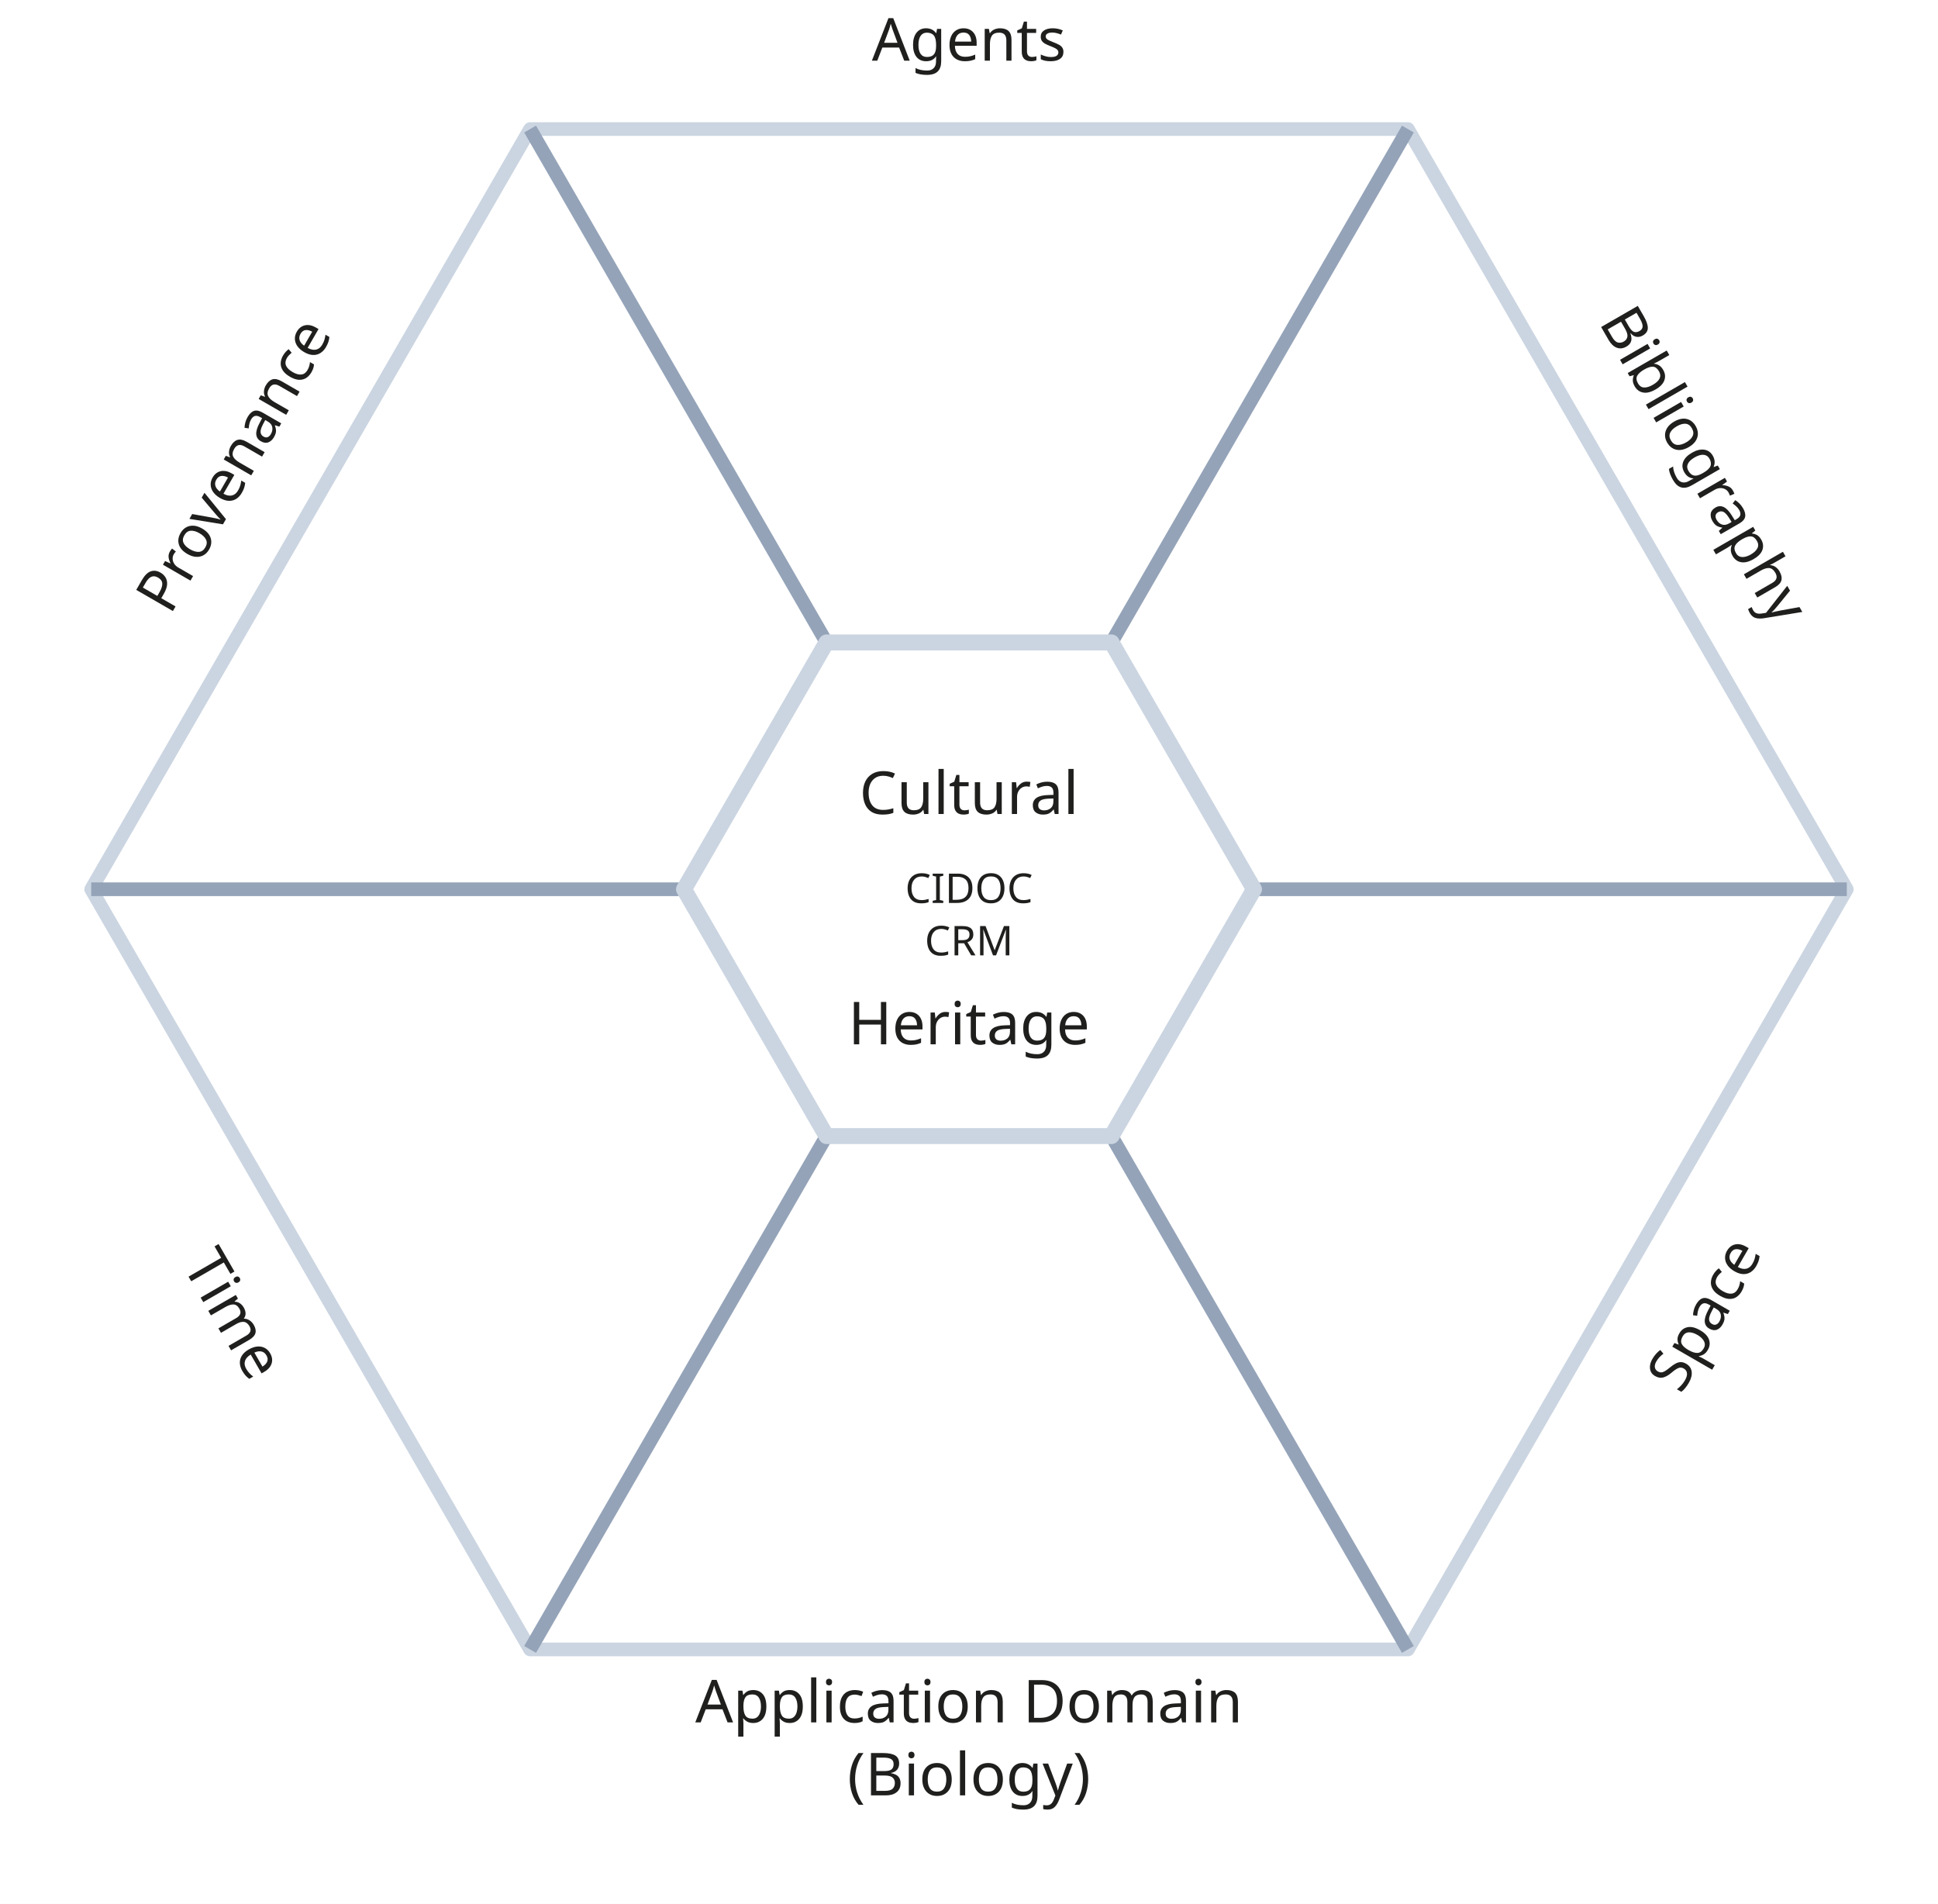
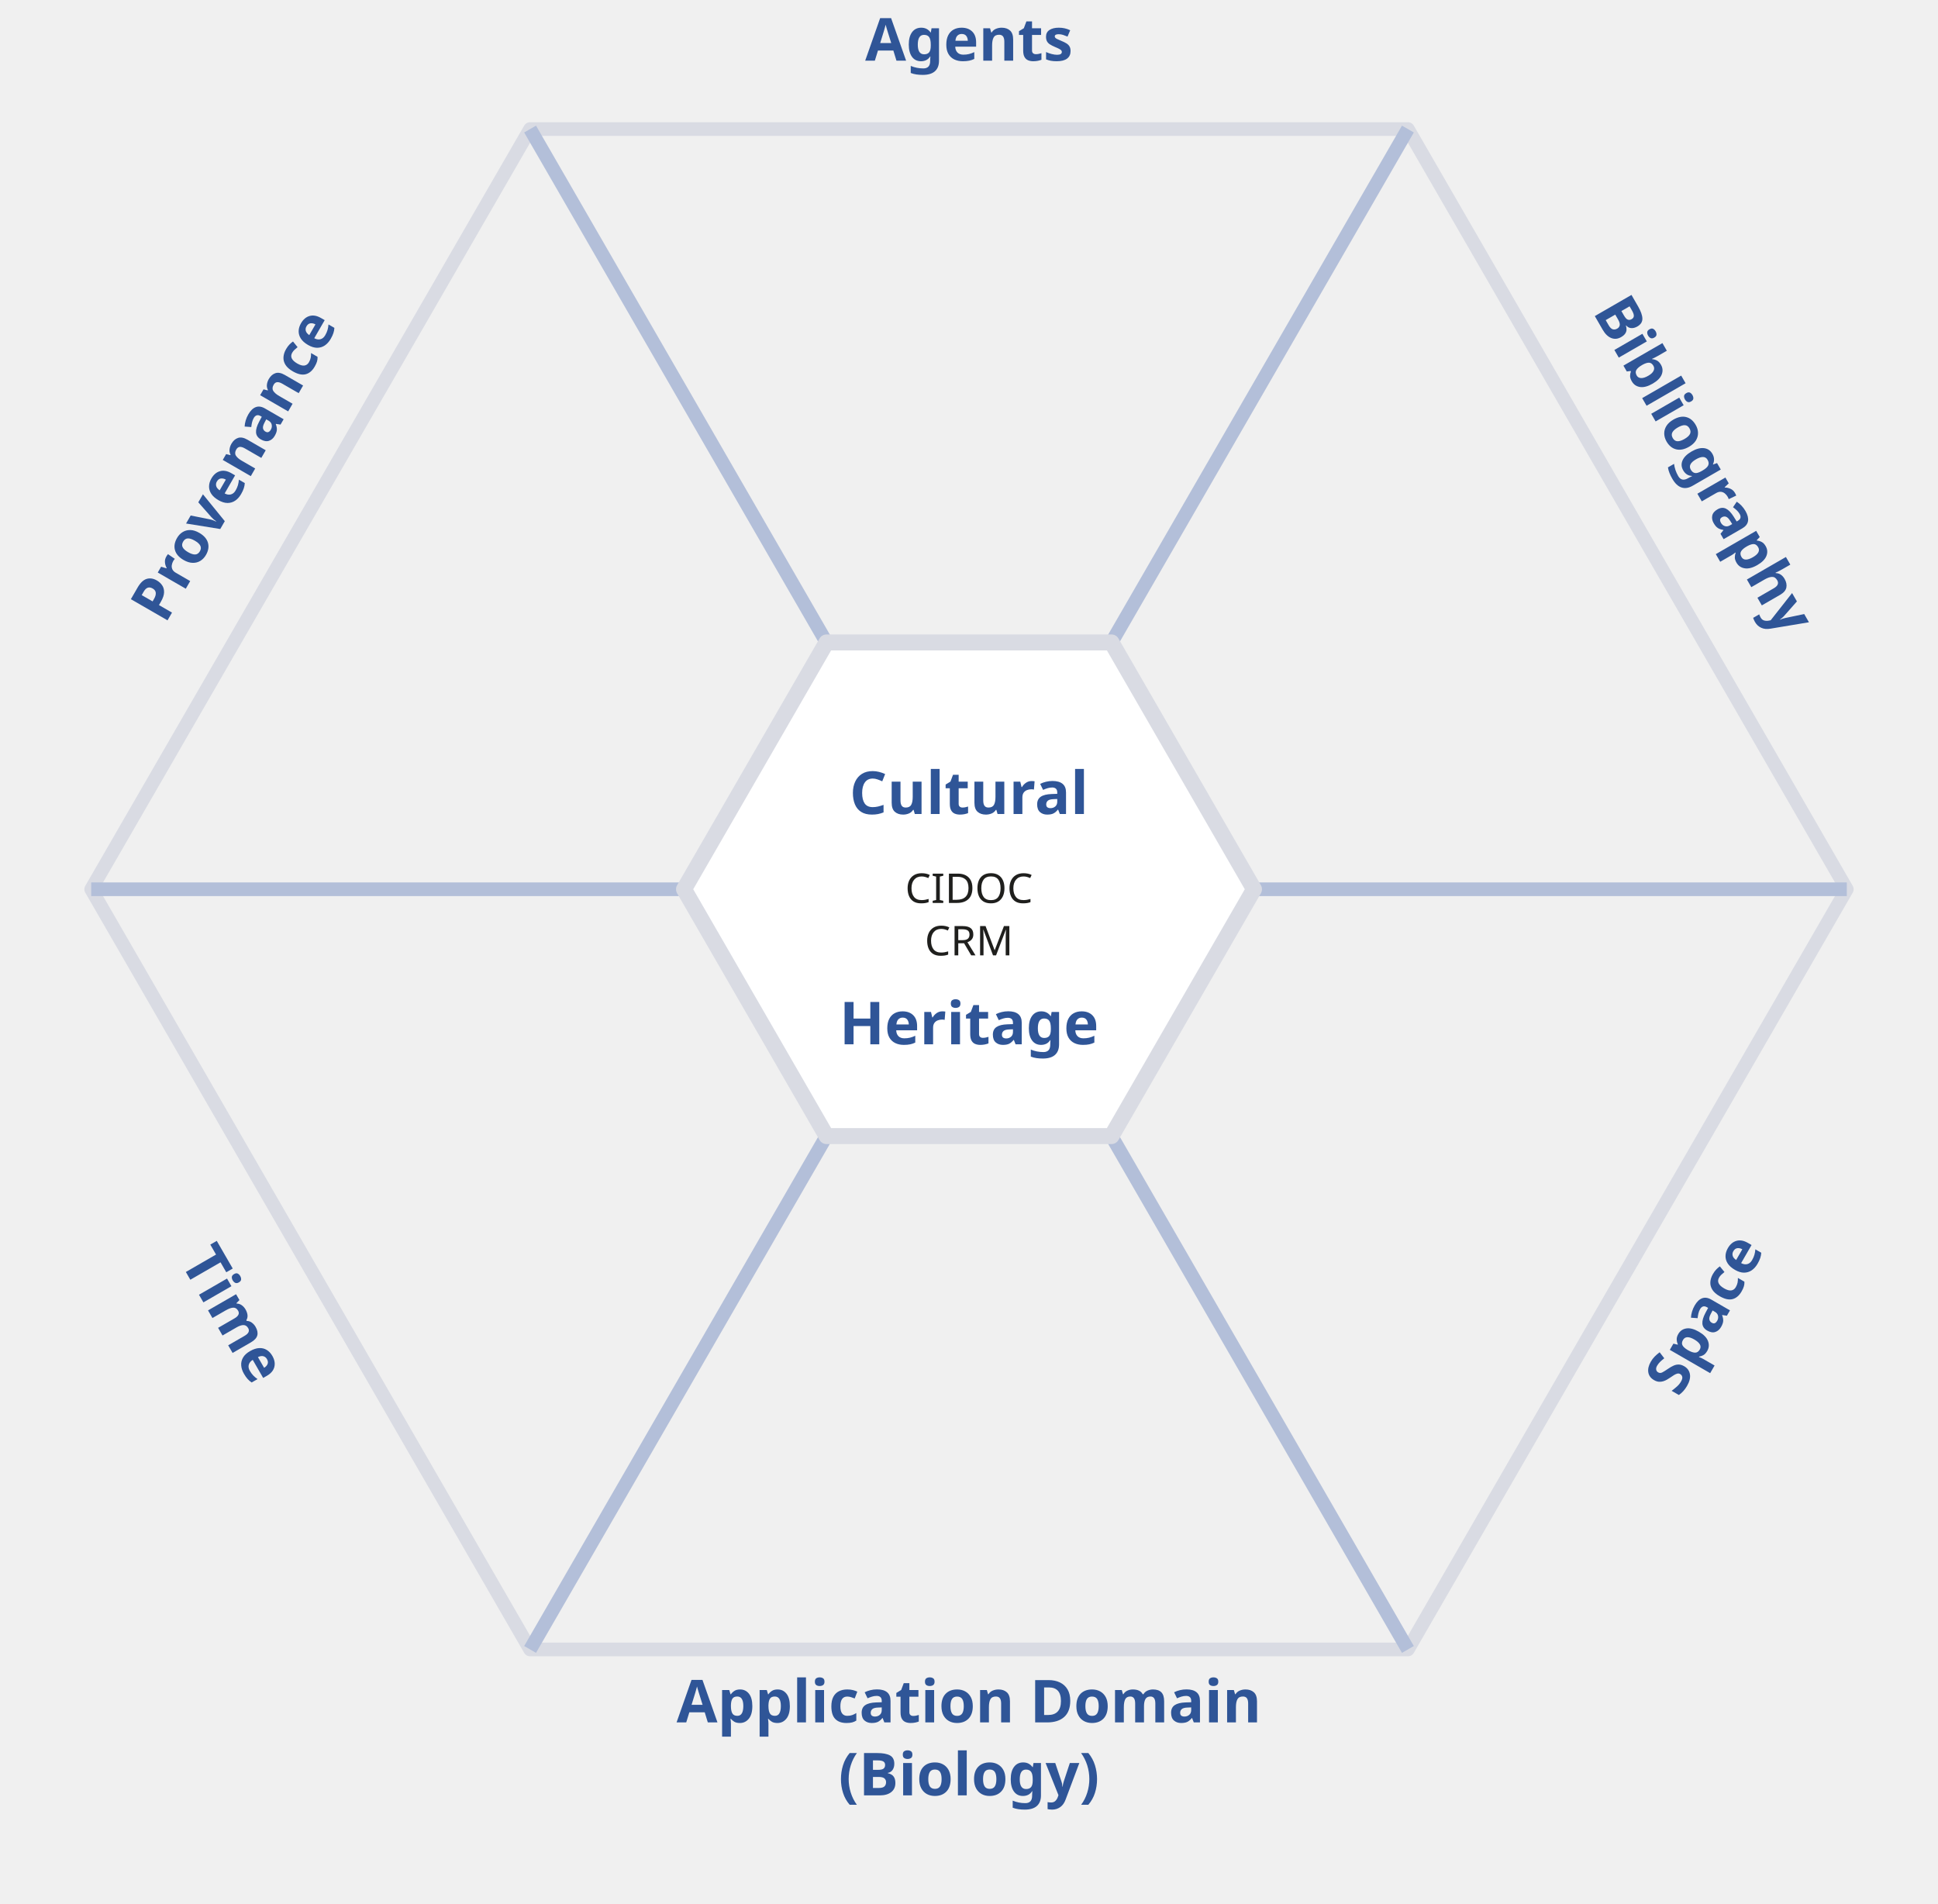
<svg xmlns="http://www.w3.org/2000/svg" width="1700" height="1670" viewBox="0 0 1700 1670">
-   <rect width="1700" height="1670" fill="#ffffff" />
  <defs>
    <marker id="a" markerUnits="userSpaceOnUse" markerWidth="18" markerHeight="18" refX="16" refY="9" orient="auto">
      <path d="M0,0 L18,9 L0,18 z" fill="#000" />
    </marker>
  </defs>
-   <polygon points="1620.0,780.0 1235.0,113.2 465.0,113.2 80.0,780.0 465.0,1446.8 1235.0,1446.8" fill="#fff" stroke="#cbd5e1" stroke-width="12" stroke-linejoin="round" />
-   <line x1="1620.0" y1="780.0" x2="1100.0" y2="780.0" stroke="#94a3b8" stroke-width="12" />
-   <line x1="1235.0" y1="113.2" x2="975.0" y2="563.5" stroke="#94a3b8" stroke-width="12" />
-   <line x1="465.0" y1="113.2" x2="725.0" y2="563.5" stroke="#94a3b8" stroke-width="12" />
-   <line x1="80.0" y1="780.0" x2="600.0" y2="780.0" stroke="#94a3b8" stroke-width="12" />
-   <line x1="465.0" y1="1446.8" x2="725.0" y2="996.5" stroke="#94a3b8" stroke-width="12" />
-   <line x1="1235.0" y1="1446.8" x2="975.0" y2="996.5" stroke="#94a3b8" stroke-width="12" />
-   <polygon points="1100.0,780.0 975.0,563.5 725.0,563.5 600.0,780.0 725.0,996.5 975.0,996.5" fill="#fff" stroke="#cbd5e1" stroke-width="14" stroke-linejoin="round" />
-   <text x="850.0" y="714.0" font-family="Fira Sans" font-size="52" font-weight="500" fill="#1f1f1d" text-anchor="middle">Cultural</text>
+   <polygon points="1620.0,780.0 1235.0,113.2 465.0,113.2 80.0,780.0 465.0,1446.8 1235.0,1446.8" fill="none" stroke="#d9dbe3" stroke-width="12" stroke-linejoin="round" />
+   <line x1="1620.0" y1="780.0" x2="1100.0" y2="780.0" stroke="#b3bfd9" stroke-width="12" />
+   <line x1="1235.0" y1="113.2" x2="975.0" y2="563.5" stroke="#b3bfd9" stroke-width="12" />
+   <line x1="465.0" y1="113.2" x2="725.0" y2="563.5" stroke="#b3bfd9" stroke-width="12" />
+   <line x1="80.0" y1="780.0" x2="600.0" y2="780.0" stroke="#b3bfd9" stroke-width="12" />
+   <line x1="465.0" y1="1446.8" x2="725.0" y2="996.5" stroke="#b3bfd9" stroke-width="12" />
+   <line x1="1235.0" y1="1446.8" x2="975.0" y2="996.5" stroke="#b3bfd9" stroke-width="12" />
+   <polygon points="1100.0,780.0 975.0,563.5 725.0,563.5 600.0,780.0 725.0,996.5 975.0,996.5" fill="#fff" stroke="#d9dbe3" stroke-width="14" stroke-linejoin="round" />
+   <text x="850.0" y="714.0" font-family="Fira Sans" font-size="52" font-weight="700" fill="#2f5597" text-anchor="middle">Cultural</text>
  <text x="850.0" y="792.0" font-family="Fira Sans" font-size="36" font-weight="400" fill="#1f1f1d" text-anchor="middle">CIDOC</text>
  <text x="850.0" y="838.0" font-family="Fira Sans" font-size="36" font-weight="400" fill="#1f1f1d" text-anchor="middle">CRM</text>
-   <text x="850.0" y="916.0" font-family="Fira Sans" font-size="52" font-weight="500" fill="#1f1f1d" text-anchor="middle">Heritage</text>
-   <text transform="translate(850.0,35.2) rotate(0) translate(0,18.0)" font-family="Fira Sans" font-size="52" font-weight="500" fill="#1f1f1d" text-anchor="middle">Agents</text>
-   <text transform="translate(1495.0,407.6) rotate(60) translate(0,18.0)" font-family="Fira Sans" font-size="52" font-weight="500" fill="#1f1f1d" text-anchor="middle">Bibliography</text>
-   <text transform="translate(1495.0,1152.4) rotate(-60) translate(0,18.0)" font-family="Fira Sans" font-size="52" font-weight="500" fill="#1f1f1d" text-anchor="middle">Space</text>
-   <text transform="translate(850.0,1524.8) rotate(0) translate(0,-14.0)" font-family="Fira Sans" font-size="52" font-weight="500" fill="#1f1f1d" text-anchor="middle">Application Domain</text>
-   <text transform="translate(850.0,1524.8) rotate(0) translate(0,50.0)" font-family="Fira Sans" font-size="52" font-weight="500" fill="#1f1f1d" text-anchor="middle">(Biology)</text>
-   <text transform="translate(205.0,1152.4) rotate(60) translate(0,18.0)" font-family="Fira Sans" font-size="52" font-weight="500" fill="#1f1f1d" text-anchor="middle">Time</text>
-   <text transform="translate(205.0,407.6) rotate(-60) translate(0,18.0)" font-family="Fira Sans" font-size="52" font-weight="500" fill="#1f1f1d" text-anchor="middle">Provenance</text>
+   <text x="850.0" y="916.0" font-family="Fira Sans" font-size="52" font-weight="700" fill="#2f5597" text-anchor="middle">Heritage</text>
+   <text transform="translate(850.0,35.2) rotate(0) translate(0,18.0)" font-family="Fira Sans" font-size="52" font-weight="700" fill="#2f5597" text-anchor="middle">Agents</text>
+   <text transform="translate(1495.0,407.6) rotate(60) translate(0,18.0)" font-family="Fira Sans" font-size="52" font-weight="700" fill="#2f5597" text-anchor="middle">Bibliography</text>
+   <text transform="translate(1495.0,1152.4) rotate(-60) translate(0,18.0)" font-family="Fira Sans" font-size="52" font-weight="700" fill="#2f5597" text-anchor="middle">Space</text>
+   <text transform="translate(850.0,1524.8) rotate(0) translate(0,-14.0)" font-family="Fira Sans" font-size="52" font-weight="700" fill="#2f5597" text-anchor="middle">Application Domain</text>
+   <text transform="translate(850.0,1524.8) rotate(0) translate(0,50.0)" font-family="Fira Sans" font-size="52" font-weight="700" fill="#2f5597" text-anchor="middle">(Biology)</text>
+   <text transform="translate(205.0,1152.4) rotate(60) translate(0,18.0)" font-family="Fira Sans" font-size="52" font-weight="700" fill="#2f5597" text-anchor="middle">Time</text>
+   <text transform="translate(205.0,407.6) rotate(-60) translate(0,18.0)" font-family="Fira Sans" font-size="52" font-weight="700" fill="#2f5597" text-anchor="middle">Provenance</text>
</svg>
